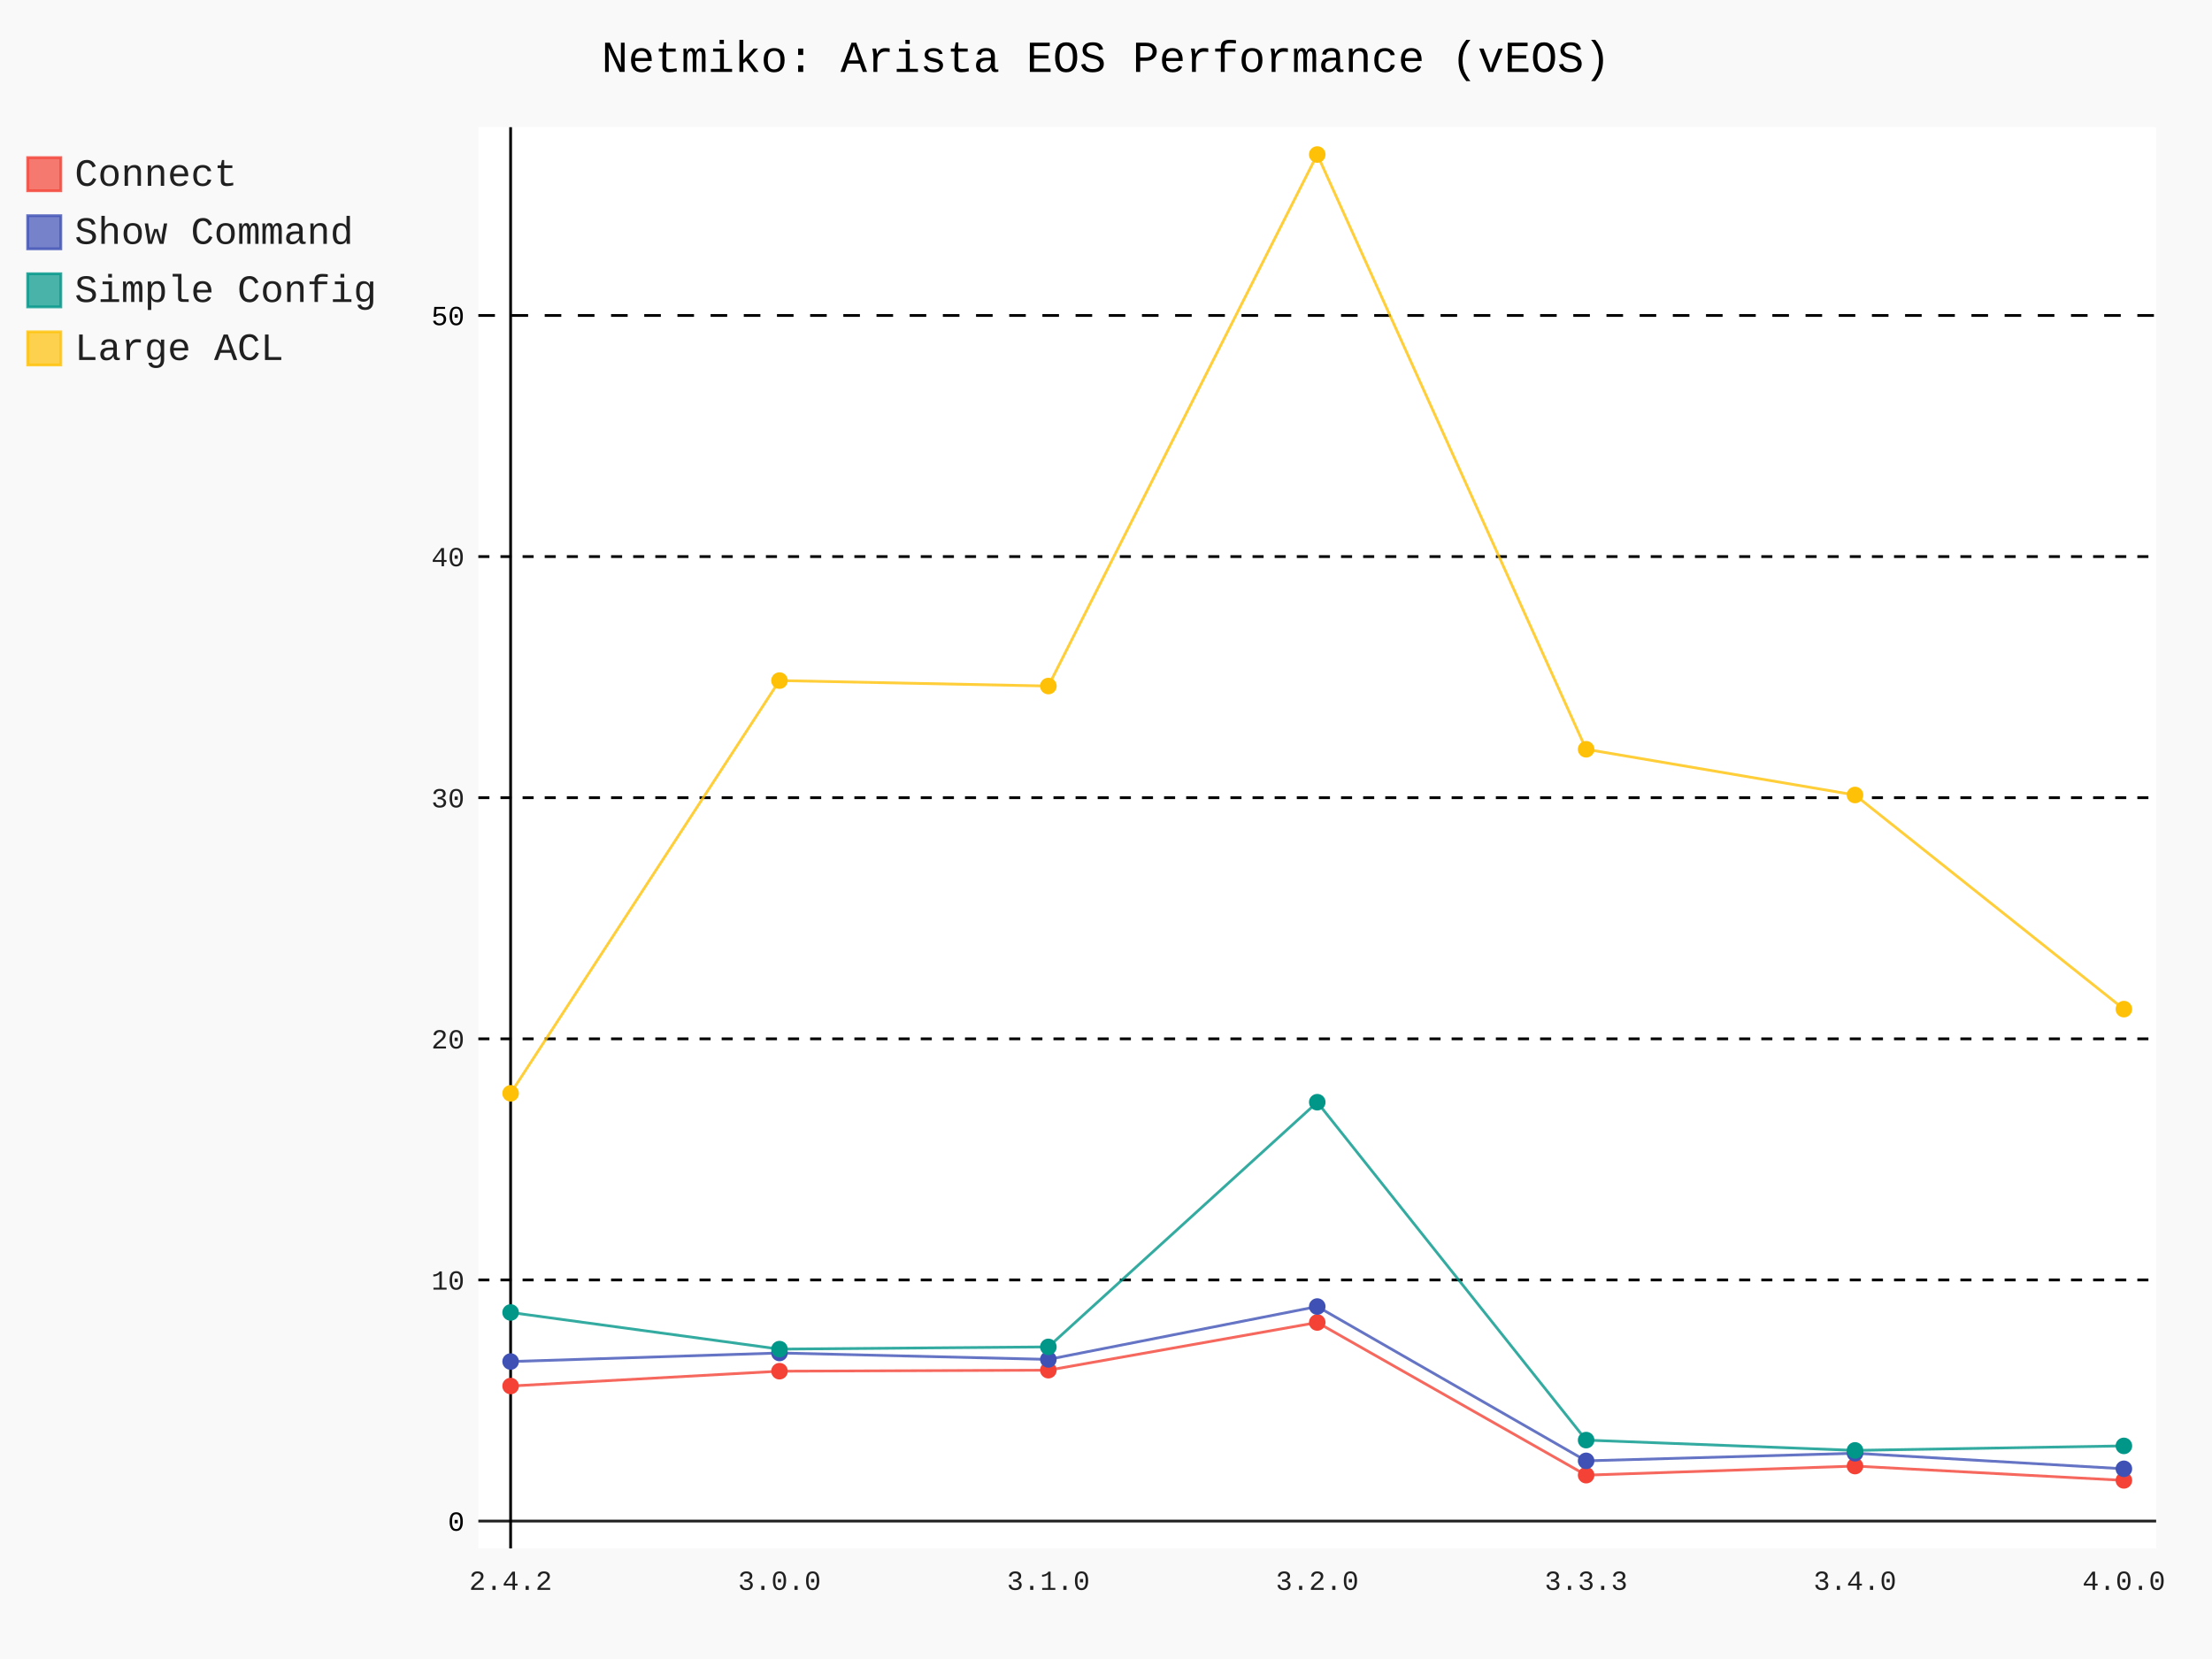
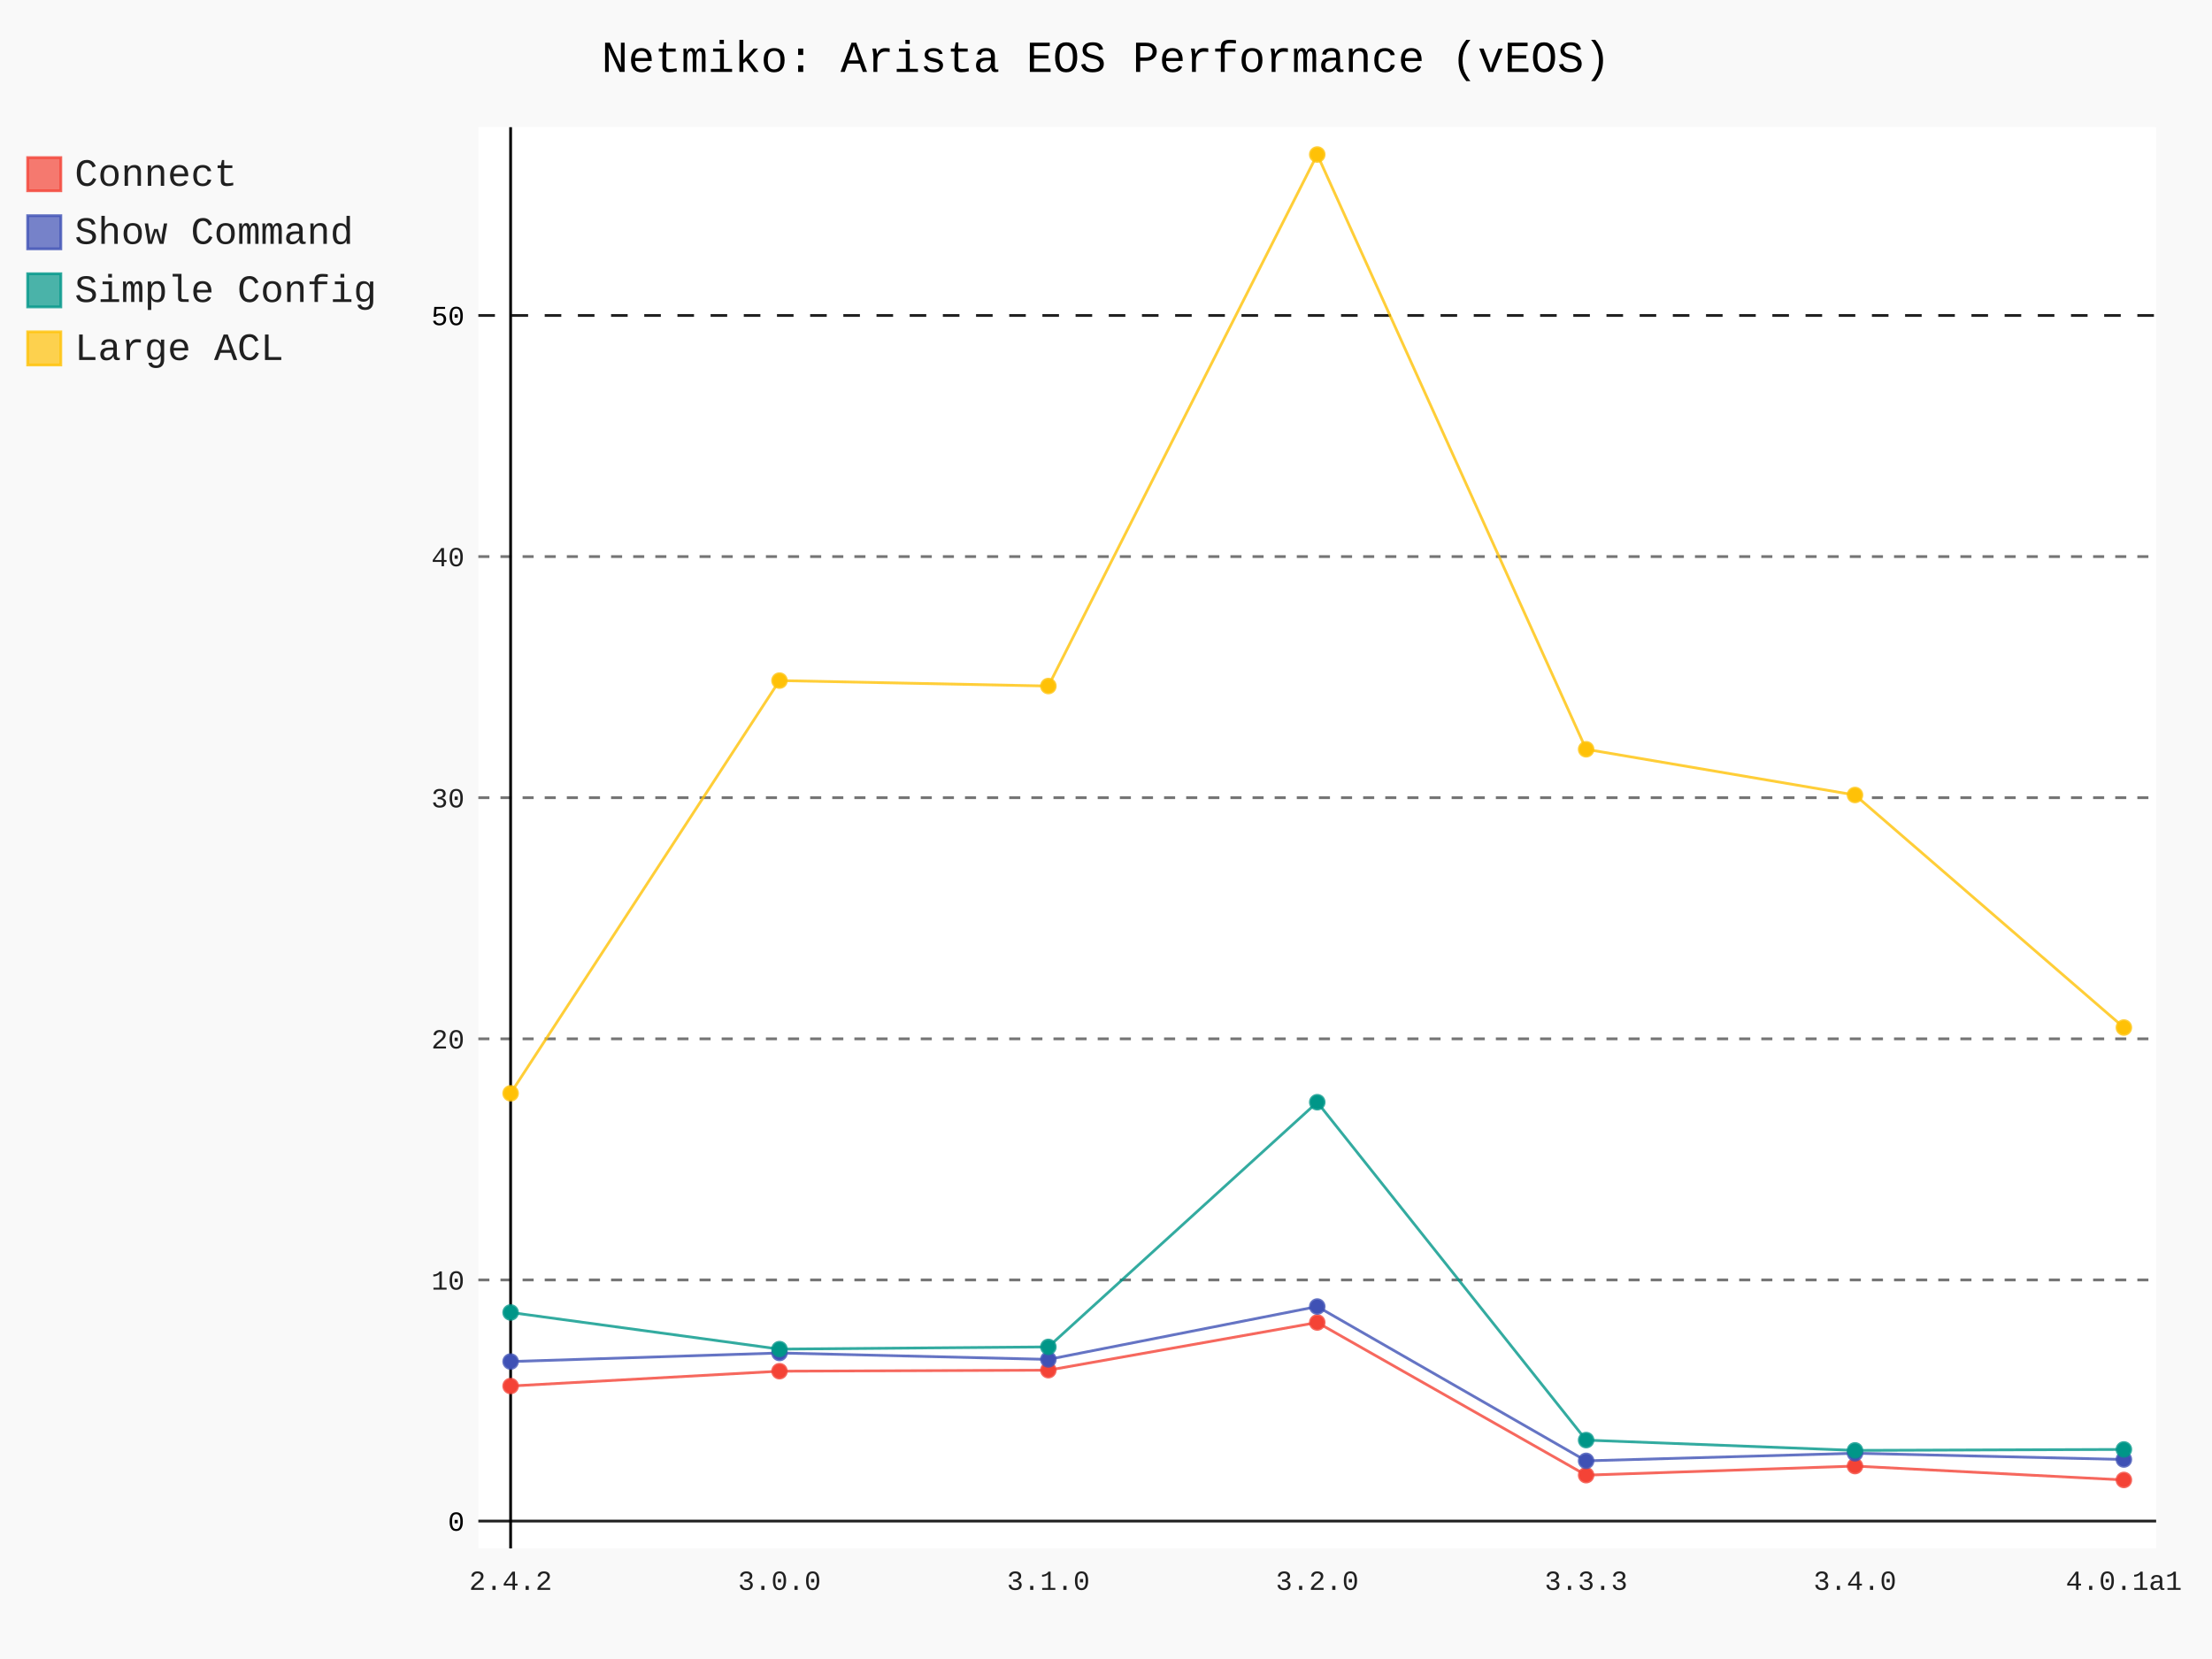
- <svg xmlns="http://www.w3.org/2000/svg" id="chart-37527e5c-7887-41d3-a7b2-4f54216f364c" class="pygal-chart" viewBox="0 0 800 600">
+ <svg xmlns="http://www.w3.org/2000/svg" id="chart-d0022bc7-69fe-44cf-ab66-021b31063063" class="pygal-chart" viewBox="0 0 800 600">
  <defs>
-     <style type="text/css">#chart-37527e5c-7887-41d3-a7b2-4f54216f364c{-webkit-user-select:none;-webkit-font-smoothing:antialiased;font-family:Consolas,"Liberation Mono",Menlo,Courier,monospace}#chart-37527e5c-7887-41d3-a7b2-4f54216f364c .title{font-family:Consolas,"Liberation Mono",Menlo,Courier,monospace;font-size:16px}#chart-37527e5c-7887-41d3-a7b2-4f54216f364c .legends .legend text{font-family:Consolas,"Liberation Mono",Menlo,Courier,monospace;font-size:14px}#chart-37527e5c-7887-41d3-a7b2-4f54216f364c .axis text{font-family:Consolas,"Liberation Mono",Menlo,Courier,monospace;font-size:10px}#chart-37527e5c-7887-41d3-a7b2-4f54216f364c .axis text.major{font-family:Consolas,"Liberation Mono",Menlo,Courier,monospace;font-size:10px}#chart-37527e5c-7887-41d3-a7b2-4f54216f364c .text-overlay text.value{font-family:Consolas,"Liberation Mono",Menlo,Courier,monospace;font-size:16px}#chart-37527e5c-7887-41d3-a7b2-4f54216f364c .text-overlay text.label{font-family:Consolas,"Liberation Mono",Menlo,Courier,monospace;font-size:10px}#chart-37527e5c-7887-41d3-a7b2-4f54216f364c .tooltip{font-family:Consolas,"Liberation Mono",Menlo,Courier,monospace;font-size:14px}#chart-37527e5c-7887-41d3-a7b2-4f54216f364c text.no_data{font-family:Consolas,"Liberation Mono",Menlo,Courier,monospace;font-size:64px}
- #chart-37527e5c-7887-41d3-a7b2-4f54216f364c{background-color:rgba(249,249,249,1)}#chart-37527e5c-7887-41d3-a7b2-4f54216f364c path,#chart-37527e5c-7887-41d3-a7b2-4f54216f364c line,#chart-37527e5c-7887-41d3-a7b2-4f54216f364c rect,#chart-37527e5c-7887-41d3-a7b2-4f54216f364c circle{-webkit-transition:150ms;-moz-transition:150ms;transition:150ms}#chart-37527e5c-7887-41d3-a7b2-4f54216f364c .graph &gt; .background{fill:rgba(249,249,249,1)}#chart-37527e5c-7887-41d3-a7b2-4f54216f364c .plot &gt; .background{fill:rgba(255,255,255,1)}#chart-37527e5c-7887-41d3-a7b2-4f54216f364c .graph{fill:rgba(0,0,0,.87)}#chart-37527e5c-7887-41d3-a7b2-4f54216f364c text.no_data{fill:rgba(0,0,0,1)}#chart-37527e5c-7887-41d3-a7b2-4f54216f364c .title{fill:rgba(0,0,0,1)}#chart-37527e5c-7887-41d3-a7b2-4f54216f364c .legends .legend text{fill:rgba(0,0,0,.87)}#chart-37527e5c-7887-41d3-a7b2-4f54216f364c .legends .legend:hover text{fill:rgba(0,0,0,1)}#chart-37527e5c-7887-41d3-a7b2-4f54216f364c .axis .line{stroke:rgba(0,0,0,1)}#chart-37527e5c-7887-41d3-a7b2-4f54216f364c .axis .guide.line{stroke:rgba(0,0,0,.54)}#chart-37527e5c-7887-41d3-a7b2-4f54216f364c .axis .major.line{stroke:rgba(0,0,0,.87)}#chart-37527e5c-7887-41d3-a7b2-4f54216f364c .axis text.major{fill:rgba(0,0,0,1)}#chart-37527e5c-7887-41d3-a7b2-4f54216f364c .axis.y .guides:hover .guide.line,#chart-37527e5c-7887-41d3-a7b2-4f54216f364c .line-graph .axis.x .guides:hover .guide.line,#chart-37527e5c-7887-41d3-a7b2-4f54216f364c .stackedline-graph .axis.x .guides:hover .guide.line,#chart-37527e5c-7887-41d3-a7b2-4f54216f364c .xy-graph .axis.x .guides:hover .guide.line{stroke:rgba(0,0,0,1)}#chart-37527e5c-7887-41d3-a7b2-4f54216f364c .axis .guides:hover text{fill:rgba(0,0,0,1)}#chart-37527e5c-7887-41d3-a7b2-4f54216f364c .reactive{fill-opacity:.7;stroke-opacity:.8;stroke-width:1}#chart-37527e5c-7887-41d3-a7b2-4f54216f364c .ci{stroke:rgba(0,0,0,.87)}#chart-37527e5c-7887-41d3-a7b2-4f54216f364c .reactive.active,#chart-37527e5c-7887-41d3-a7b2-4f54216f364c .active .reactive{fill-opacity:.8;stroke-opacity:.9;stroke-width:4}#chart-37527e5c-7887-41d3-a7b2-4f54216f364c .ci .reactive.active{stroke-width:1.5}#chart-37527e5c-7887-41d3-a7b2-4f54216f364c .series text{fill:rgba(0,0,0,1)}#chart-37527e5c-7887-41d3-a7b2-4f54216f364c .tooltip rect{fill:rgba(255,255,255,1);stroke:rgba(0,0,0,1);-webkit-transition:opacity 150ms;-moz-transition:opacity 150ms;transition:opacity 150ms}#chart-37527e5c-7887-41d3-a7b2-4f54216f364c .tooltip .label{fill:rgba(0,0,0,.87)}#chart-37527e5c-7887-41d3-a7b2-4f54216f364c .tooltip .label{fill:rgba(0,0,0,.87)}#chart-37527e5c-7887-41d3-a7b2-4f54216f364c .tooltip .legend{font-size:.8em;fill:rgba(0,0,0,.54)}#chart-37527e5c-7887-41d3-a7b2-4f54216f364c .tooltip .x_label{font-size:.6em;fill:rgba(0,0,0,1)}#chart-37527e5c-7887-41d3-a7b2-4f54216f364c .tooltip .xlink{font-size:.5em;text-decoration:underline}#chart-37527e5c-7887-41d3-a7b2-4f54216f364c .tooltip .value{font-size:1.5em}#chart-37527e5c-7887-41d3-a7b2-4f54216f364c .bound{font-size:.5em}#chart-37527e5c-7887-41d3-a7b2-4f54216f364c .max-value{font-size:.75em;fill:rgba(0,0,0,.54)}#chart-37527e5c-7887-41d3-a7b2-4f54216f364c .map-element{fill:rgba(255,255,255,1);stroke:rgba(0,0,0,.54) !important}#chart-37527e5c-7887-41d3-a7b2-4f54216f364c .map-element .reactive{fill-opacity:inherit;stroke-opacity:inherit}#chart-37527e5c-7887-41d3-a7b2-4f54216f364c .color-0,#chart-37527e5c-7887-41d3-a7b2-4f54216f364c .color-0 a:visited{stroke:#F44336;fill:#F44336}#chart-37527e5c-7887-41d3-a7b2-4f54216f364c .color-1,#chart-37527e5c-7887-41d3-a7b2-4f54216f364c .color-1 a:visited{stroke:#3F51B5;fill:#3F51B5}#chart-37527e5c-7887-41d3-a7b2-4f54216f364c .color-2,#chart-37527e5c-7887-41d3-a7b2-4f54216f364c .color-2 a:visited{stroke:#009688;fill:#009688}#chart-37527e5c-7887-41d3-a7b2-4f54216f364c .color-3,#chart-37527e5c-7887-41d3-a7b2-4f54216f364c .color-3 a:visited{stroke:#FFC107;fill:#FFC107}#chart-37527e5c-7887-41d3-a7b2-4f54216f364c .text-overlay .color-0 text{fill:black}#chart-37527e5c-7887-41d3-a7b2-4f54216f364c .text-overlay .color-1 text{fill:black}#chart-37527e5c-7887-41d3-a7b2-4f54216f364c .text-overlay .color-2 text{fill:black}#chart-37527e5c-7887-41d3-a7b2-4f54216f364c .text-overlay .color-3 text{fill:black}
- #chart-37527e5c-7887-41d3-a7b2-4f54216f364c text.no_data{text-anchor:middle}#chart-37527e5c-7887-41d3-a7b2-4f54216f364c .guide.line{fill:none}#chart-37527e5c-7887-41d3-a7b2-4f54216f364c .centered{text-anchor:middle}#chart-37527e5c-7887-41d3-a7b2-4f54216f364c .title{text-anchor:middle}#chart-37527e5c-7887-41d3-a7b2-4f54216f364c .legends .legend text{fill-opacity:1}#chart-37527e5c-7887-41d3-a7b2-4f54216f364c .axis.x text{text-anchor:middle}#chart-37527e5c-7887-41d3-a7b2-4f54216f364c .axis.x:not(.web) text[transform]{text-anchor:start}#chart-37527e5c-7887-41d3-a7b2-4f54216f364c .axis.x:not(.web) text[transform].backwards{text-anchor:end}#chart-37527e5c-7887-41d3-a7b2-4f54216f364c .axis.y text{text-anchor:end}#chart-37527e5c-7887-41d3-a7b2-4f54216f364c .axis.y text[transform].backwards{text-anchor:start}#chart-37527e5c-7887-41d3-a7b2-4f54216f364c .axis.y2 text{text-anchor:start}#chart-37527e5c-7887-41d3-a7b2-4f54216f364c .axis.y2 text[transform].backwards{text-anchor:end}#chart-37527e5c-7887-41d3-a7b2-4f54216f364c .axis .guide.line{stroke-dasharray:4,4;stroke:black}#chart-37527e5c-7887-41d3-a7b2-4f54216f364c .axis .major.guide.line{stroke-dasharray:6,6;stroke:black}#chart-37527e5c-7887-41d3-a7b2-4f54216f364c .horizontal .axis.y .guide.line,#chart-37527e5c-7887-41d3-a7b2-4f54216f364c .horizontal .axis.y2 .guide.line,#chart-37527e5c-7887-41d3-a7b2-4f54216f364c .vertical .axis.x .guide.line{opacity:0}#chart-37527e5c-7887-41d3-a7b2-4f54216f364c .horizontal .axis.always_show .guide.line,#chart-37527e5c-7887-41d3-a7b2-4f54216f364c .vertical .axis.always_show .guide.line{opacity:1 !important}#chart-37527e5c-7887-41d3-a7b2-4f54216f364c .axis.y .guides:hover .guide.line,#chart-37527e5c-7887-41d3-a7b2-4f54216f364c .axis.y2 .guides:hover .guide.line,#chart-37527e5c-7887-41d3-a7b2-4f54216f364c .axis.x .guides:hover .guide.line{opacity:1}#chart-37527e5c-7887-41d3-a7b2-4f54216f364c .axis .guides:hover text{opacity:1}#chart-37527e5c-7887-41d3-a7b2-4f54216f364c .nofill{fill:none}#chart-37527e5c-7887-41d3-a7b2-4f54216f364c .subtle-fill{fill-opacity:.2}#chart-37527e5c-7887-41d3-a7b2-4f54216f364c .dot{stroke-width:1px;fill-opacity:1;stroke-opacity:1}#chart-37527e5c-7887-41d3-a7b2-4f54216f364c .dot.active{stroke-width:5px}#chart-37527e5c-7887-41d3-a7b2-4f54216f364c .dot.negative{fill:transparent}#chart-37527e5c-7887-41d3-a7b2-4f54216f364c text,#chart-37527e5c-7887-41d3-a7b2-4f54216f364c tspan{stroke:none !important}#chart-37527e5c-7887-41d3-a7b2-4f54216f364c .series text.active{opacity:1}#chart-37527e5c-7887-41d3-a7b2-4f54216f364c .tooltip rect{fill-opacity:.95;stroke-width:.5}#chart-37527e5c-7887-41d3-a7b2-4f54216f364c .tooltip text{fill-opacity:1}#chart-37527e5c-7887-41d3-a7b2-4f54216f364c .showable{visibility:hidden}#chart-37527e5c-7887-41d3-a7b2-4f54216f364c .showable.shown{visibility:visible}#chart-37527e5c-7887-41d3-a7b2-4f54216f364c .gauge-background{fill:rgba(229,229,229,1);stroke:none}#chart-37527e5c-7887-41d3-a7b2-4f54216f364c .bg-lines{stroke:rgba(249,249,249,1);stroke-width:2px}</style>
+     <style type="text/css">#chart-d0022bc7-69fe-44cf-ab66-021b31063063{-webkit-user-select:none;-webkit-font-smoothing:antialiased;font-family:Consolas,"Liberation Mono",Menlo,Courier,monospace}#chart-d0022bc7-69fe-44cf-ab66-021b31063063 .title{font-family:Consolas,"Liberation Mono",Menlo,Courier,monospace;font-size:16px}#chart-d0022bc7-69fe-44cf-ab66-021b31063063 .legends .legend text{font-family:Consolas,"Liberation Mono",Menlo,Courier,monospace;font-size:14px}#chart-d0022bc7-69fe-44cf-ab66-021b31063063 .axis text{font-family:Consolas,"Liberation Mono",Menlo,Courier,monospace;font-size:10px}#chart-d0022bc7-69fe-44cf-ab66-021b31063063 .axis text.major{font-family:Consolas,"Liberation Mono",Menlo,Courier,monospace;font-size:10px}#chart-d0022bc7-69fe-44cf-ab66-021b31063063 .text-overlay text.value{font-family:Consolas,"Liberation Mono",Menlo,Courier,monospace;font-size:16px}#chart-d0022bc7-69fe-44cf-ab66-021b31063063 .text-overlay text.label{font-family:Consolas,"Liberation Mono",Menlo,Courier,monospace;font-size:10px}#chart-d0022bc7-69fe-44cf-ab66-021b31063063 .tooltip{font-family:Consolas,"Liberation Mono",Menlo,Courier,monospace;font-size:14px}#chart-d0022bc7-69fe-44cf-ab66-021b31063063 text.no_data{font-family:Consolas,"Liberation Mono",Menlo,Courier,monospace;font-size:64px}
+ #chart-d0022bc7-69fe-44cf-ab66-021b31063063{background-color:rgba(249,249,249,1)}#chart-d0022bc7-69fe-44cf-ab66-021b31063063 path,#chart-d0022bc7-69fe-44cf-ab66-021b31063063 line,#chart-d0022bc7-69fe-44cf-ab66-021b31063063 rect,#chart-d0022bc7-69fe-44cf-ab66-021b31063063 circle{-webkit-transition:150ms;-moz-transition:150ms;transition:150ms}#chart-d0022bc7-69fe-44cf-ab66-021b31063063 .graph &gt; .background{fill:rgba(249,249,249,1)}#chart-d0022bc7-69fe-44cf-ab66-021b31063063 .plot &gt; .background{fill:rgba(255,255,255,1)}#chart-d0022bc7-69fe-44cf-ab66-021b31063063 .graph{fill:rgba(0,0,0,.87)}#chart-d0022bc7-69fe-44cf-ab66-021b31063063 text.no_data{fill:rgba(0,0,0,1)}#chart-d0022bc7-69fe-44cf-ab66-021b31063063 .title{fill:rgba(0,0,0,1)}#chart-d0022bc7-69fe-44cf-ab66-021b31063063 .legends .legend text{fill:rgba(0,0,0,.87)}#chart-d0022bc7-69fe-44cf-ab66-021b31063063 .legends .legend:hover text{fill:rgba(0,0,0,1)}#chart-d0022bc7-69fe-44cf-ab66-021b31063063 .axis .line{stroke:rgba(0,0,0,1)}#chart-d0022bc7-69fe-44cf-ab66-021b31063063 .axis .guide.line{stroke:rgba(0,0,0,.54)}#chart-d0022bc7-69fe-44cf-ab66-021b31063063 .axis .major.line{stroke:rgba(0,0,0,.87)}#chart-d0022bc7-69fe-44cf-ab66-021b31063063 .axis text.major{fill:rgba(0,0,0,1)}#chart-d0022bc7-69fe-44cf-ab66-021b31063063 .axis.y .guides:hover .guide.line,#chart-d0022bc7-69fe-44cf-ab66-021b31063063 .line-graph .axis.x .guides:hover .guide.line,#chart-d0022bc7-69fe-44cf-ab66-021b31063063 .stackedline-graph .axis.x .guides:hover .guide.line,#chart-d0022bc7-69fe-44cf-ab66-021b31063063 .xy-graph .axis.x .guides:hover .guide.line{stroke:rgba(0,0,0,1)}#chart-d0022bc7-69fe-44cf-ab66-021b31063063 .axis .guides:hover text{fill:rgba(0,0,0,1)}#chart-d0022bc7-69fe-44cf-ab66-021b31063063 .reactive{fill-opacity:.7;stroke-opacity:.8}#chart-d0022bc7-69fe-44cf-ab66-021b31063063 .ci{stroke:rgba(0,0,0,.87)}#chart-d0022bc7-69fe-44cf-ab66-021b31063063 .reactive.active,#chart-d0022bc7-69fe-44cf-ab66-021b31063063 .active .reactive{fill-opacity:.8;stroke-opacity:.9;stroke-width:4}#chart-d0022bc7-69fe-44cf-ab66-021b31063063 .ci .reactive.active{stroke-width:1.5}#chart-d0022bc7-69fe-44cf-ab66-021b31063063 .series text{fill:rgba(0,0,0,1)}#chart-d0022bc7-69fe-44cf-ab66-021b31063063 .tooltip rect{fill:rgba(255,255,255,1);stroke:rgba(0,0,0,1);-webkit-transition:opacity 150ms;-moz-transition:opacity 150ms;transition:opacity 150ms}#chart-d0022bc7-69fe-44cf-ab66-021b31063063 .tooltip .label{fill:rgba(0,0,0,.87)}#chart-d0022bc7-69fe-44cf-ab66-021b31063063 .tooltip .label{fill:rgba(0,0,0,.87)}#chart-d0022bc7-69fe-44cf-ab66-021b31063063 .tooltip .legend{font-size:.8em;fill:rgba(0,0,0,.54)}#chart-d0022bc7-69fe-44cf-ab66-021b31063063 .tooltip .x_label{font-size:.6em;fill:rgba(0,0,0,1)}#chart-d0022bc7-69fe-44cf-ab66-021b31063063 .tooltip .xlink{font-size:.5em;text-decoration:underline}#chart-d0022bc7-69fe-44cf-ab66-021b31063063 .tooltip .value{font-size:1.5em}#chart-d0022bc7-69fe-44cf-ab66-021b31063063 .bound{font-size:.5em}#chart-d0022bc7-69fe-44cf-ab66-021b31063063 .max-value{font-size:.75em;fill:rgba(0,0,0,.54)}#chart-d0022bc7-69fe-44cf-ab66-021b31063063 .map-element{fill:rgba(255,255,255,1);stroke:rgba(0,0,0,.54) !important}#chart-d0022bc7-69fe-44cf-ab66-021b31063063 .map-element .reactive{fill-opacity:inherit;stroke-opacity:inherit}#chart-d0022bc7-69fe-44cf-ab66-021b31063063 .color-0,#chart-d0022bc7-69fe-44cf-ab66-021b31063063 .color-0 a:visited{stroke:#F44336;fill:#F44336}#chart-d0022bc7-69fe-44cf-ab66-021b31063063 .color-1,#chart-d0022bc7-69fe-44cf-ab66-021b31063063 .color-1 a:visited{stroke:#3F51B5;fill:#3F51B5}#chart-d0022bc7-69fe-44cf-ab66-021b31063063 .color-2,#chart-d0022bc7-69fe-44cf-ab66-021b31063063 .color-2 a:visited{stroke:#009688;fill:#009688}#chart-d0022bc7-69fe-44cf-ab66-021b31063063 .color-3,#chart-d0022bc7-69fe-44cf-ab66-021b31063063 .color-3 a:visited{stroke:#FFC107;fill:#FFC107}#chart-d0022bc7-69fe-44cf-ab66-021b31063063 .text-overlay .color-0 text{fill:black}#chart-d0022bc7-69fe-44cf-ab66-021b31063063 .text-overlay .color-1 text{fill:black}#chart-d0022bc7-69fe-44cf-ab66-021b31063063 .text-overlay .color-2 text{fill:black}#chart-d0022bc7-69fe-44cf-ab66-021b31063063 .text-overlay .color-3 text{fill:black}
+ #chart-d0022bc7-69fe-44cf-ab66-021b31063063 text.no_data{text-anchor:middle}#chart-d0022bc7-69fe-44cf-ab66-021b31063063 .guide.line{fill:none}#chart-d0022bc7-69fe-44cf-ab66-021b31063063 .centered{text-anchor:middle}#chart-d0022bc7-69fe-44cf-ab66-021b31063063 .title{text-anchor:middle}#chart-d0022bc7-69fe-44cf-ab66-021b31063063 .legends .legend text{fill-opacity:1}#chart-d0022bc7-69fe-44cf-ab66-021b31063063 .axis.x text{text-anchor:middle}#chart-d0022bc7-69fe-44cf-ab66-021b31063063 .axis.x:not(.web) text[transform]{text-anchor:start}#chart-d0022bc7-69fe-44cf-ab66-021b31063063 .axis.x:not(.web) text[transform].backwards{text-anchor:end}#chart-d0022bc7-69fe-44cf-ab66-021b31063063 .axis.y text{text-anchor:end}#chart-d0022bc7-69fe-44cf-ab66-021b31063063 .axis.y text[transform].backwards{text-anchor:start}#chart-d0022bc7-69fe-44cf-ab66-021b31063063 .axis.y2 text{text-anchor:start}#chart-d0022bc7-69fe-44cf-ab66-021b31063063 .axis.y2 text[transform].backwards{text-anchor:end}#chart-d0022bc7-69fe-44cf-ab66-021b31063063 .axis .guide.line{stroke-dasharray:4,4}#chart-d0022bc7-69fe-44cf-ab66-021b31063063 .axis .major.guide.line{stroke-dasharray:6,6}#chart-d0022bc7-69fe-44cf-ab66-021b31063063 .horizontal .axis.y .guide.line,#chart-d0022bc7-69fe-44cf-ab66-021b31063063 .horizontal .axis.y2 .guide.line,#chart-d0022bc7-69fe-44cf-ab66-021b31063063 .vertical .axis.x .guide.line{opacity:0}#chart-d0022bc7-69fe-44cf-ab66-021b31063063 .horizontal .axis.always_show .guide.line,#chart-d0022bc7-69fe-44cf-ab66-021b31063063 .vertical .axis.always_show .guide.line{opacity:1 !important}#chart-d0022bc7-69fe-44cf-ab66-021b31063063 .axis.y .guides:hover .guide.line,#chart-d0022bc7-69fe-44cf-ab66-021b31063063 .axis.y2 .guides:hover .guide.line,#chart-d0022bc7-69fe-44cf-ab66-021b31063063 .axis.x .guides:hover .guide.line{opacity:1}#chart-d0022bc7-69fe-44cf-ab66-021b31063063 .axis .guides:hover text{opacity:1}#chart-d0022bc7-69fe-44cf-ab66-021b31063063 .nofill{fill:none}#chart-d0022bc7-69fe-44cf-ab66-021b31063063 .subtle-fill{fill-opacity:.2}#chart-d0022bc7-69fe-44cf-ab66-021b31063063 .dot{stroke-width:1px;fill-opacity:1}#chart-d0022bc7-69fe-44cf-ab66-021b31063063 .dot.active{stroke-width:5px}#chart-d0022bc7-69fe-44cf-ab66-021b31063063 .dot.negative{fill:transparent}#chart-d0022bc7-69fe-44cf-ab66-021b31063063 text,#chart-d0022bc7-69fe-44cf-ab66-021b31063063 tspan{stroke:none !important}#chart-d0022bc7-69fe-44cf-ab66-021b31063063 .series text.active{opacity:1}#chart-d0022bc7-69fe-44cf-ab66-021b31063063 .tooltip rect{fill-opacity:.95;stroke-width:.5}#chart-d0022bc7-69fe-44cf-ab66-021b31063063 .tooltip text{fill-opacity:1}#chart-d0022bc7-69fe-44cf-ab66-021b31063063 .showable{visibility:hidden}#chart-d0022bc7-69fe-44cf-ab66-021b31063063 .showable.shown{visibility:visible}#chart-d0022bc7-69fe-44cf-ab66-021b31063063 .gauge-background{fill:rgba(229,229,229,1);stroke:none}#chart-d0022bc7-69fe-44cf-ab66-021b31063063 .bg-lines{stroke:rgba(249,249,249,1);stroke-width:2px}</style>
  </defs>
  <g class="graph line-graph vertical">
    <rect x="0" y="0" width="800" height="600" class="background" />
    <g transform="translate(173, 46)" class="plot">
      <rect x="0" y="0" width="606.8" height="514" class="background" />
      <g class="axis y always_show">
        <g class="guides">
          <path d="M0 504.115 h606.8" class="axis major line" />
          <text x="-5" y="507.615" class="major">0</text>
        </g>
        <g class="guides">
          <path d="M0 416.91 h606.8" class="guide line" />
          <text x="-5" y="420.41" class="">10</text>
        </g>
        <g class="guides">
          <path d="M0 329.705 h606.8" class="guide line" />
          <text x="-5" y="333.205" class="">20</text>
        </g>
        <g class="guides">
          <path d="M0 242.5 h606.8" class="guide line" />
          <text x="-5" y="246" class="">30</text>
        </g>
        <g class="guides">
          <path d="M0 155.295 h606.8" class="guide line" />
          <text x="-5" y="158.795" class="">40</text>
        </g>
        <g class="guides">
          <path d="M0 68.09 h606.8" class="major guide line" />
          <text x="-5" y="71.59" class="major">50</text>
        </g>
      </g>
      <g class="axis x">
        <g class="guides">
          <path d="M11.669 0 v514" class="line" />
          <text x="11.669" y="529.0" class="">2.4.2</text>
        </g>
        <g class="guides">
          <path d="M108.913 0 v514" class="guide line" />
          <text x="108.913" y="529.0" class="">3.0.0</text>
        </g>
        <g class="guides">
          <path d="M206.156 0 v514" class="guide line" />
          <text x="206.156" y="529.0" class="">3.1.0</text>
        </g>
        <g class="guides">
          <path d="M303.4 0 v514" class="guide line" />
          <text x="303.4" y="529.0" class="">3.2.0</text>
        </g>
        <g class="guides">
          <path d="M400.644 0 v514" class="guide line" />
          <text x="400.644" y="529.0" class="">3.3.3</text>
        </g>
        <g class="guides">
          <path d="M497.887 0 v514" class="guide line" />
          <text x="497.887" y="529.0" class="">3.4.0</text>
        </g>
        <g class="guides">
          <path d="M595.131 0 v514" class="guide line" />
-           <text x="595.131" y="529.0" class="">4.0.0</text>
+           <text x="595.131" y="529.0" class="">4.0.1a1</text>
        </g>
      </g>
      <g class="series serie-0 color-0">
-         <path d="M11.669 455.273 L108.913 449.912 206.156 449.542 303.4 432.292 400.644 487.509 497.887 484.226 595.131 489.397" class="line reactive nofill" />
+         <path d="M11.669 455.273 L108.913 449.912 206.156 449.542 303.4 432.292 400.644 487.509 497.887 484.226 595.131 489.247" class="line reactive nofill" />
      </g>
      <g class="series serie-1 color-1">
-         <path d="M11.669 446.421 L108.913 443.324 206.156 445.648 303.4 426.527 400.644 482.339 497.887 479.586 595.131 485.212" class="line reactive nofill" />
+         <path d="M11.669 446.421 L108.913 443.324 206.156 445.648 303.4 426.527 400.644 482.339 497.887 479.586 595.131 481.845" class="line reactive nofill" />
      </g>
      <g class="series serie-2 color-2">
-         <path d="M11.669 428.671 L108.913 441.93 206.156 441.126 303.4 352.629 400.644 474.835 497.887 478.557 595.131 476.928" class="line reactive nofill" />
+         <path d="M11.669 428.671 L108.913 441.93 206.156 441.126 303.4 352.629 400.644 474.835 497.887 478.557 595.131 478.211" class="line reactive nofill" />
      </g>
      <g class="series serie-3 color-3">
-         <path d="M11.669 349.417 L108.913 200.145 206.156 202.117 303.4 9.885 400.644 224.987 497.887 241.522 595.131 318.966" class="line reactive nofill" />
+         <path d="M11.669 349.417 L108.913 200.145 206.156 202.117 303.4 9.885 400.644 224.987 497.887 241.522 595.131 325.626" class="line reactive nofill" />
      </g>
    </g>
    <g class="titles">
      <text x="400.0" y="26" class="title plot_title">Netmiko: Arista EOS Performance (vEOS)</text>
    </g>
    <g transform="translate(173, 46)" class="plot overlay">
      <g class="series serie-0 color-0">
        <g class="dots">
          <circle cx="11.669" cy="455.273" r="2.5" class="dot reactive tooltip-trigger" />
        </g>
        <g class="dots">
          <circle cx="108.913" cy="449.912" r="2.5" class="dot reactive tooltip-trigger" />
        </g>
        <g class="dots">
          <circle cx="206.156" cy="449.542" r="2.5" class="dot reactive tooltip-trigger" />
        </g>
        <g class="dots">
          <circle cx="303.4" cy="432.292" r="2.5" class="dot reactive tooltip-trigger" />
        </g>
        <g class="dots">
          <circle cx="400.644" cy="487.509" r="2.5" class="dot reactive tooltip-trigger" />
        </g>
        <g class="dots">
          <circle cx="497.887" cy="484.226" r="2.5" class="dot reactive tooltip-trigger" />
        </g>
        <g class="dots">
-           <circle cx="595.131" cy="489.397" r="2.5" class="dot reactive tooltip-trigger" />
+           <circle cx="595.131" cy="489.247" r="2.5" class="dot reactive tooltip-trigger" />
        </g>
      </g>
      <g class="series serie-1 color-1">
        <g class="dots">
          <circle cx="11.669" cy="446.421" r="2.5" class="dot reactive tooltip-trigger" />
        </g>
        <g class="dots">
          <circle cx="108.913" cy="443.324" r="2.5" class="dot reactive tooltip-trigger" />
        </g>
        <g class="dots">
          <circle cx="206.156" cy="445.648" r="2.5" class="dot reactive tooltip-trigger" />
        </g>
        <g class="dots">
          <circle cx="303.4" cy="426.527" r="2.5" class="dot reactive tooltip-trigger" />
        </g>
        <g class="dots">
          <circle cx="400.644" cy="482.339" r="2.5" class="dot reactive tooltip-trigger" />
        </g>
        <g class="dots">
          <circle cx="497.887" cy="479.586" r="2.5" class="dot reactive tooltip-trigger" />
        </g>
        <g class="dots">
-           <circle cx="595.131" cy="485.212" r="2.5" class="dot reactive tooltip-trigger" />
+           <circle cx="595.131" cy="481.845" r="2.5" class="dot reactive tooltip-trigger" />
        </g>
      </g>
      <g class="series serie-2 color-2">
        <g class="dots">
          <circle cx="11.669" cy="428.671" r="2.5" class="dot reactive tooltip-trigger" />
        </g>
        <g class="dots">
          <circle cx="108.913" cy="441.93" r="2.5" class="dot reactive tooltip-trigger" />
        </g>
        <g class="dots">
          <circle cx="206.156" cy="441.126" r="2.5" class="dot reactive tooltip-trigger" />
        </g>
        <g class="dots">
          <circle cx="303.4" cy="352.629" r="2.5" class="dot reactive tooltip-trigger" />
        </g>
        <g class="dots">
          <circle cx="400.644" cy="474.835" r="2.5" class="dot reactive tooltip-trigger" />
        </g>
        <g class="dots">
          <circle cx="497.887" cy="478.557" r="2.5" class="dot reactive tooltip-trigger" />
        </g>
        <g class="dots">
-           <circle cx="595.131" cy="476.928" r="2.5" class="dot reactive tooltip-trigger" />
+           <circle cx="595.131" cy="478.211" r="2.5" class="dot reactive tooltip-trigger" />
        </g>
      </g>
      <g class="series serie-3 color-3">
        <g class="dots">
          <circle cx="11.669" cy="349.417" r="2.5" class="dot reactive tooltip-trigger" />
        </g>
        <g class="dots">
          <circle cx="108.913" cy="200.145" r="2.5" class="dot reactive tooltip-trigger" />
        </g>
        <g class="dots">
          <circle cx="206.156" cy="202.117" r="2.5" class="dot reactive tooltip-trigger" />
        </g>
        <g class="dots">
          <circle cx="303.4" cy="9.885" r="2.5" class="dot reactive tooltip-trigger" />
        </g>
        <g class="dots">
          <circle cx="400.644" cy="224.987" r="2.5" class="dot reactive tooltip-trigger" />
        </g>
        <g class="dots">
          <circle cx="497.887" cy="241.522" r="2.5" class="dot reactive tooltip-trigger" />
        </g>
        <g class="dots">
-           <circle cx="595.131" cy="318.966" r="2.5" class="dot reactive tooltip-trigger" />
+           <circle cx="595.131" cy="325.626" r="2.5" class="dot reactive tooltip-trigger" />
        </g>
      </g>
    </g>
    <g transform="translate(173, 46)" class="plot text-overlay">
      <g class="series serie-0 color-0" />
      <g class="series serie-1 color-1" />
      <g class="series serie-2 color-2" />
      <g class="series serie-3 color-3" />
    </g>
    <g transform="translate(173, 46)" class="plot tooltip-overlay">
      <g transform="translate(0 0)" style="opacity: 0" class="tooltip">
        <rect rx="0" ry="0" width="0" height="0" class="tooltip-box" />
        <g class="text" />
      </g>
    </g>
    <g transform="translate(10, 56)" class="legends">
      <g id="activate-serie-0" class="legend reactive activate-serie">
        <rect x="0.0" y="1.0" width="12" height="12" class="color-0 reactive" />
        <text x="17.0" y="11.2">Connect</text>
      </g>
      <g id="activate-serie-1" class="legend reactive activate-serie">
        <rect x="0.0" y="22.0" width="12" height="12" class="color-1 reactive" />
        <text x="17.0" y="32.2">Show Command</text>
      </g>
      <g id="activate-serie-2" class="legend reactive activate-serie">
        <rect x="0.0" y="43.0" width="12" height="12" class="color-2 reactive" />
        <text x="17.0" y="53.2">Simple Config</text>
      </g>
      <g id="activate-serie-3" class="legend reactive activate-serie">
        <rect x="0.0" y="64.0" width="12" height="12" class="color-3 reactive" />
        <text x="17.0" y="74.2">Large ACL</text>
      </g>
    </g>
    <g transform="translate(790, 56)" class="legends" />
  </g>
</svg>
